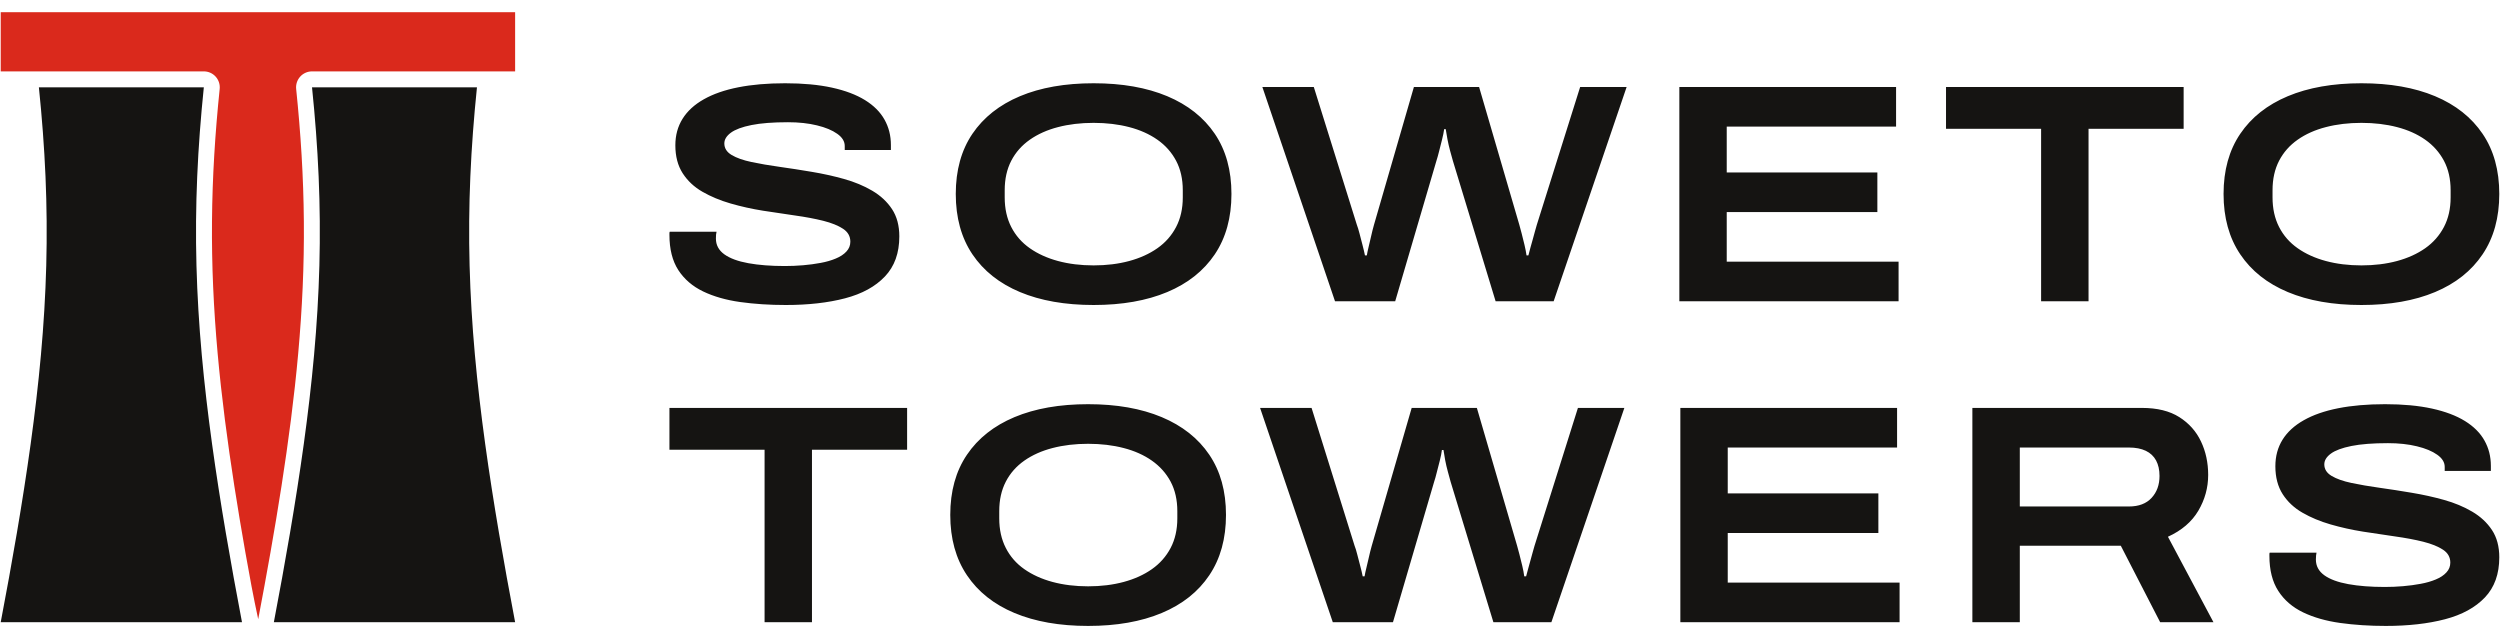
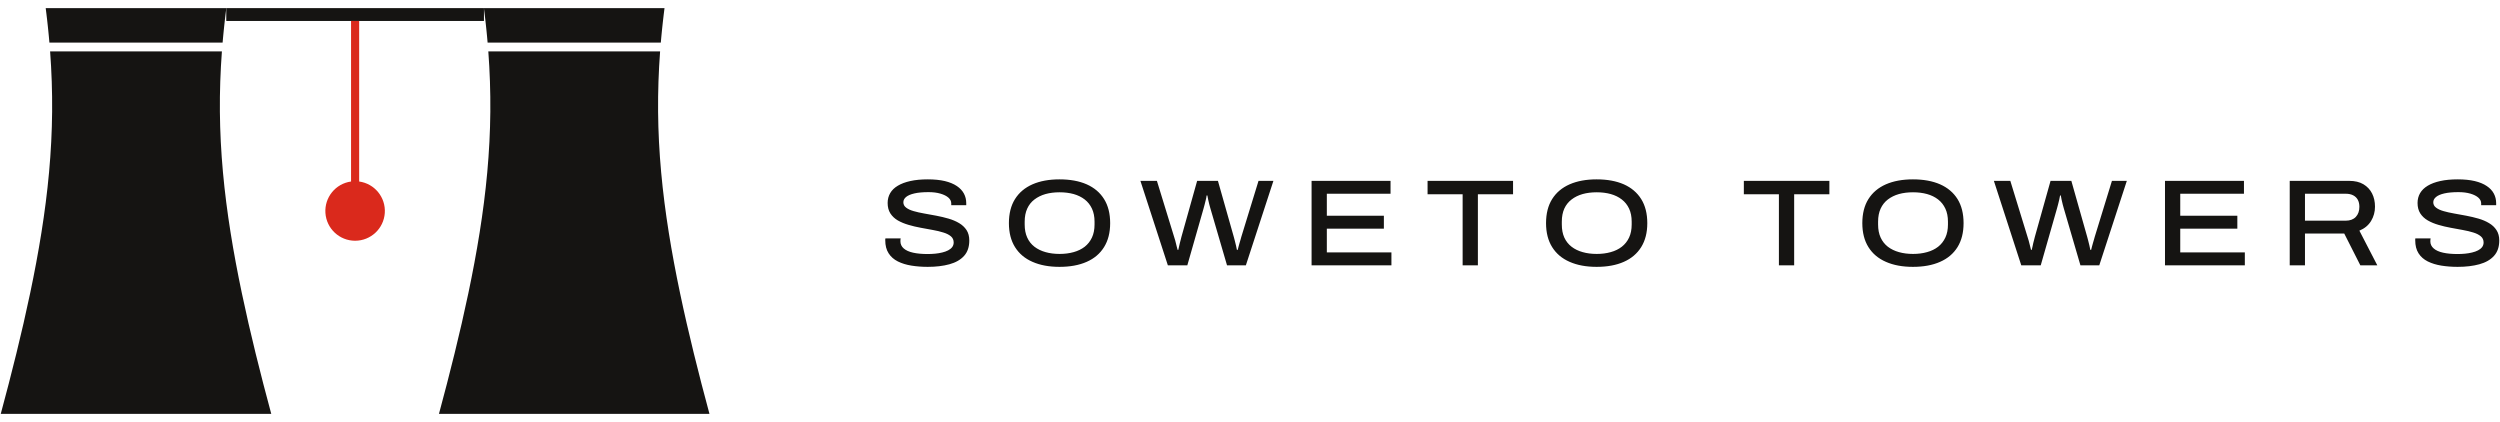
- <svg xmlns="http://www.w3.org/2000/svg" viewBox="0 -2.68 548.866 139.36" width="2195" height="557" role="img" aria-label="Soweto Towers">
+ <svg xmlns="http://www.w3.org/2000/svg" viewBox="0 -2.04 628.093 106.08" width="2512" height="424" role="img" aria-label="Soweto Towers">
  <g transform="translate(0 0)">
-     <path fill="#DA291C" d="M0 0 H113 V13 H68.383 A3.5 3.5 0 0 0 64.901 16.859 C65.402 21.71 65.806 26.555 66.093 31.395 C66.38 36.235 66.549 41.07 66.59 45.905 C66.631 50.739 66.543 55.573 66.332 60.41 C66.121 65.248 65.788 70.089 65.351 74.936 C64.915 79.783 64.375 84.636 63.756 89.495 C63.136 94.354 62.438 99.218 61.681 104.087 C60.923 108.956 60.108 113.83 59.25 118.706 C58.393 123.583 57.493 128.463 56.562 133.345 C55.507 128.463 54.607 123.583 53.75 118.706 C52.892 113.83 52.077 108.956 51.319 104.087 C50.562 99.218 49.864 94.354 49.244 89.495 C48.625 84.636 48.085 79.783 47.649 74.936 C47.212 70.089 46.879 65.248 46.668 60.41 C46.457 55.573 46.369 50.739 46.41 45.905 C46.451 41.07 46.62 36.235 46.907 31.395 C47.194 26.555 47.598 21.71 48.099 16.859 A3.5 3.5 0 0 0 44.617 13 H0Z" />
-     <path fill="#151412" d="M0 134 C1.244 127.472 2.435 120.944 3.544 114.417 C4.652 107.889 5.678 101.361 6.578 94.833 C7.477 88.306 8.249 81.778 8.837 75.25 C9.425 68.722 9.827 62.194 10.001 55.667 C10.174 49.139 10.118 42.611 9.837 36.083 C9.557 29.556 9.056 23.028 8.383 16.5 L44.617 16.5 C43.944 23.028 43.443 29.556 43.163 36.083 C42.882 42.611 42.826 49.139 42.999 55.667 C43.173 62.194 43.575 68.722 44.163 75.25 C44.751 81.778 45.523 88.306 46.422 94.833 C47.322 101.361 48.348 107.889 49.456 114.417 C50.565 120.944 51.756 127.472 53 134 Z" />
-     <path fill="#151412" d="M60 134 C61.244 127.472 62.435 120.944 63.544 114.417 C64.652 107.889 65.678 101.361 66.578 94.833 C67.477 88.306 68.249 81.778 68.837 75.25 C69.425 68.722 69.827 62.194 70.001 55.667 C70.174 49.139 70.118 42.611 69.837 36.083 C69.557 29.556 69.056 23.028 68.383 16.5 L104.617 16.5 C103.944 23.028 103.443 29.556 103.163 36.083 C102.882 42.611 102.826 49.139 102.999 55.667 C103.173 62.194 103.575 68.722 104.163 75.25 C104.751 81.778 105.523 88.306 106.422 94.833 C107.322 101.361 108.348 107.889 109.456 114.417 C110.565 120.944 111.756 127.472 113 134 Z" />
+     <path fill="#151412" d="M0 102 C1.367 96.938 2.683 91.876 3.925 86.813 C5.168 81.751 6.337 76.689 7.399 71.627 C8.462 66.564 9.418 61.502 10.223 56.44 C11.029 51.378 11.684 46.316 12.144 41.253 C12.604 36.191 12.868 31.129 12.913 26.067 C12.958 21.004 12.784 15.942 12.407 10.88 L55.593 10.88 C55.216 15.942 55.042 21.004 55.087 26.067 C55.132 31.129 55.396 36.191 55.856 41.253 C56.316 46.316 56.971 51.378 57.777 56.44 C58.582 61.502 59.538 66.564 60.601 71.627 C61.663 76.689 62.832 81.751 64.075 86.813 C65.317 91.876 66.633 96.938 68 102 Z" />
+     <path fill="#151412" d="M110.16 102 C111.527 96.938 112.843 91.876 114.085 86.813 C115.328 81.751 116.497 76.689 117.559 71.627 C118.622 66.564 119.578 61.502 120.383 56.44 C121.189 51.378 121.844 46.316 122.304 41.253 C122.764 36.191 123.028 31.129 123.073 26.067 C123.118 21.004 122.944 15.942 122.567 10.88 L165.753 10.88 C165.376 15.942 165.202 21.004 165.247 26.067 C165.292 31.129 165.556 36.191 166.016 41.253 C166.476 46.316 167.131 51.378 167.937 56.44 C168.742 61.502 169.698 66.564 170.761 71.627 C171.823 76.689 172.992 81.751 174.235 86.813 C175.477 91.876 176.793 96.938 178.16 102 Z" />
+     <path fill="#151412" d="M12.229 8.67 C12.188 8.188 12.145 7.707 12.1 7.225 C12.055 6.743 12.008 6.262 11.96 5.78 C11.911 5.298 11.861 4.817 11.809 4.335 C11.758 3.853 11.704 3.372 11.649 2.89 C11.594 2.408 11.537 1.927 11.479 1.445 C11.421 0.963 11.361 0.482 11.299 0 L56.701 0 C56.639 0.482 56.579 0.963 56.521 1.445 C56.463 1.927 56.406 2.408 56.351 2.89 C56.296 3.372 56.242 3.853 56.191 4.335 C56.139 4.817 56.089 5.298 56.04 5.78 C55.992 6.262 55.945 6.743 55.9 7.225 C55.855 7.707 55.812 8.188 55.771 8.67 Z" />
+     <path fill="#151412" d="M122.389 8.67 C122.348 8.188 122.305 7.707 122.26 7.225 C122.215 6.743 122.168 6.262 122.12 5.78 C122.071 5.298 122.021 4.817 121.969 4.335 C121.918 3.853 121.864 3.372 121.809 2.89 C121.754 2.408 121.697 1.927 121.639 1.445 C121.581 0.963 121.521 0.482 121.459 0 L166.861 0 C166.799 0.482 166.739 0.963 166.681 1.445 C166.623 1.927 166.566 2.408 166.511 2.89 C166.456 3.372 166.402 3.853 166.351 4.335 C166.299 4.817 166.249 5.298 166.2 5.78 C166.152 6.262 166.105 6.743 166.06 7.225 C166.015 7.707 165.972 8.188 165.931 8.67 Z" />
+     <path fill="#151412" d="M56.691 0 H121.469 V3.23 H56.691 Z" />
+     <path fill="#DA291C" d="M88.06 3.22 H90.1 V43.59 A7.48 7.48 0 1 1 88.06 43.59 Z" />
  </g>
-   <g transform="translate(142.858 63.5)">
-     <path fill="#151412" d="M29.6 0.82Q24.25 0.82 19.59 0.17Q14.94 -0.48 11.44 -2.16Q7.95 -3.84 5.99 -6.85Q4.04 -9.87 4.04 -14.59Q4.04 -14.73 4.04 -14.94Q4.04 -15.14 4.11 -15.28H14.39Q14.32 -15 14.28 -14.63Q14.25 -14.25 14.25 -13.77Q14.25 -11.65 16.1 -10.31Q17.95 -8.98 21.38 -8.36Q24.8 -7.74 29.39 -7.74Q31.38 -7.74 33.4 -7.91Q35.42 -8.08 37.27 -8.43Q39.12 -8.77 40.59 -9.39Q42.07 -10 42.92 -10.93Q43.78 -11.85 43.78 -13.09Q43.78 -14.87 42.17 -15.93Q40.56 -16.99 37.82 -17.68Q35.08 -18.36 31.65 -18.84Q28.23 -19.32 24.56 -19.9Q20.9 -20.49 17.47 -21.48Q14.05 -22.47 11.3 -24.05Q8.56 -25.62 6.95 -28.12Q5.34 -30.63 5.34 -34.26Q5.34 -37.55 6.92 -40.08Q8.5 -42.62 11.58 -44.36Q14.66 -46.11 19.15 -47Q23.64 -47.89 29.46 -47.89Q35.35 -47.89 39.74 -46.93Q44.12 -45.97 47 -44.19Q49.88 -42.41 51.28 -39.91Q52.69 -37.41 52.69 -34.33V-33.23H42.55V-34.12Q42.55 -35.63 40.9 -36.79Q39.26 -37.96 36.45 -38.64Q33.64 -39.33 30.08 -39.33Q25.14 -39.33 22.06 -38.71Q18.98 -38.09 17.54 -37.03Q16.1 -35.97 16.1 -34.67Q16.1 -33.09 17.71 -32.13Q19.32 -31.17 22.06 -30.59Q24.8 -30.01 28.23 -29.53Q31.65 -29.05 35.32 -28.43Q38.98 -27.82 42.41 -26.86Q45.84 -25.9 48.58 -24.29Q51.32 -22.68 52.93 -20.25Q54.54 -17.81 54.54 -14.25Q54.54 -8.77 51.38 -5.45Q48.23 -2.12 42.62 -0.65Q37 0.82 29.6 0.82Z M97.22 0.82Q87.83 0.82 81.05 -2.02Q74.27 -4.86 70.6 -10.31Q66.94 -15.76 66.94 -23.57Q66.94 -31.38 70.6 -36.79Q74.27 -42.2 81.05 -45.05Q87.83 -47.89 97.22 -47.89Q106.61 -47.89 113.39 -45.05Q120.17 -42.2 123.84 -36.79Q127.5 -31.38 127.5 -23.57Q127.5 -15.76 123.84 -10.31Q120.17 -4.86 113.39 -2.02Q106.61 0.82 97.22 0.82ZM97.22 -7.88Q101.47 -7.88 105.03 -8.84Q108.59 -9.8 111.23 -11.65Q113.87 -13.5 115.34 -16.31Q116.81 -19.12 116.81 -22.81V-24.39Q116.81 -28.09 115.34 -30.87Q113.87 -33.64 111.23 -35.49Q108.59 -37.34 105.03 -38.26Q101.47 -39.19 97.22 -39.19Q92.97 -39.19 89.41 -38.26Q85.85 -37.34 83.21 -35.49Q80.57 -33.64 79.13 -30.87Q77.69 -28.09 77.69 -24.39V-22.81Q77.69 -19.12 79.13 -16.31Q80.57 -13.5 83.21 -11.65Q85.85 -9.8 89.41 -8.84Q92.97 -7.88 97.22 -7.88Z M150.25 0 134.29 -47.07H145.59L155.05 -16.79Q155.32 -16.1 155.63 -14.9Q155.94 -13.7 156.28 -12.4Q156.62 -11.1 156.83 -10.07H157.24Q157.37 -10.89 157.61 -11.85Q157.85 -12.81 158.06 -13.77Q158.27 -14.73 158.47 -15.52Q158.68 -16.31 158.81 -16.79L167.58 -47.07H181.9L190.74 -16.79Q190.95 -16.1 191.25 -14.9Q191.56 -13.7 191.87 -12.4Q192.18 -11.1 192.32 -10.07H192.73Q192.93 -10.83 193.17 -11.75Q193.41 -12.67 193.69 -13.6Q193.96 -14.52 194.17 -15.35Q194.37 -16.17 194.58 -16.79L204.1 -47.07H214.31L198.28 0H185.53L176.15 -30.83Q175.87 -31.79 175.53 -33.06Q175.19 -34.33 174.95 -35.59Q174.71 -36.86 174.57 -37.82H174.23Q174.09 -36.79 173.75 -35.46Q173.41 -34.12 173.1 -32.89Q172.79 -31.65 172.52 -30.83L163.47 0Z M225.89 0V-47.07H273.5V-38.37H236.3V-28.3H269.39V-19.59H236.3V-8.7H274.05V0Z M305.36 0V-37.89H284.47V-47.07H336.67V-37.89H315.78V0Z M375.73 0.82Q366.34 0.82 359.56 -2.02Q352.77 -4.86 349.11 -10.31Q345.44 -15.76 345.44 -23.57Q345.44 -31.38 349.11 -36.79Q352.77 -42.2 359.56 -45.05Q366.34 -47.89 375.73 -47.89Q385.11 -47.89 391.9 -45.05Q398.68 -42.2 402.34 -36.79Q406.01 -31.38 406.01 -23.57Q406.01 -15.76 402.34 -10.31Q398.68 -4.86 391.9 -2.02Q385.11 0.82 375.73 0.82ZM375.73 -7.88Q379.97 -7.88 383.54 -8.84Q387.1 -9.8 389.74 -11.65Q392.37 -13.5 393.85 -16.31Q395.32 -19.12 395.32 -22.81V-24.39Q395.32 -28.09 393.85 -30.87Q392.37 -33.64 389.74 -35.49Q387.1 -37.34 383.54 -38.26Q379.97 -39.19 375.73 -39.19Q371.48 -39.19 367.92 -38.26Q364.35 -37.34 361.72 -35.49Q359.08 -33.64 357.64 -30.87Q356.2 -28.09 356.2 -24.39V-22.81Q356.2 -19.12 357.64 -16.31Q359.08 -13.5 361.72 -11.65Q364.35 -9.8 367.92 -8.84Q371.48 -7.88 375.73 -7.88Z" />
-   </g>
-   <g transform="translate(145.119 134)">
-     <path fill="#151412" d="M22.68 0V-37.89H1.78V-47.07H53.99V-37.89H33.09V0Z M93.75 0.82Q84.37 0.82 77.58 -2.02Q70.8 -4.86 67.14 -10.31Q63.47 -15.76 63.47 -23.57Q63.47 -31.38 67.14 -36.79Q70.8 -42.2 77.58 -45.05Q84.37 -47.89 93.75 -47.89Q103.14 -47.89 109.92 -45.05Q116.71 -42.2 120.37 -36.79Q124.04 -31.38 124.04 -23.57Q124.04 -15.76 120.37 -10.31Q116.71 -4.86 109.92 -2.02Q103.14 0.82 93.75 0.82ZM93.75 -7.88Q98 -7.88 101.56 -8.84Q105.13 -9.8 107.76 -11.65Q110.4 -13.5 111.88 -16.31Q113.35 -19.12 113.35 -22.81V-24.39Q113.35 -28.09 111.88 -30.87Q110.4 -33.64 107.76 -35.49Q105.13 -37.34 101.56 -38.26Q98 -39.19 93.75 -39.19Q89.51 -39.19 85.94 -38.26Q82.38 -37.34 79.74 -35.49Q77.1 -33.64 75.67 -30.87Q74.23 -28.09 74.23 -24.39V-22.81Q74.23 -19.12 75.67 -16.31Q77.1 -13.5 79.74 -11.65Q82.38 -9.8 85.94 -8.84Q89.51 -7.88 93.75 -7.88Z M147.5 0 131.53 -47.07H142.84L152.29 -16.79Q152.57 -16.1 152.87 -14.9Q153.18 -13.7 153.52 -12.4Q153.87 -11.1 154.07 -10.07H154.48Q154.62 -10.89 154.86 -11.85Q155.1 -12.81 155.31 -13.77Q155.51 -14.73 155.72 -15.52Q155.92 -16.31 156.06 -16.79L164.83 -47.07H179.15L187.99 -16.79Q188.19 -16.1 188.5 -14.9Q188.81 -13.7 189.12 -12.4Q189.43 -11.1 189.56 -10.07H189.97Q190.18 -10.83 190.42 -11.75Q190.66 -12.67 190.93 -13.6Q191.21 -14.52 191.41 -15.35Q191.62 -16.17 191.82 -16.79L201.35 -47.07H211.55L195.52 0H182.78L173.39 -30.83Q173.12 -31.79 172.78 -33.06Q172.43 -34.33 172.19 -35.59Q171.95 -36.86 171.82 -37.82H171.47Q171.34 -36.79 171 -35.46Q170.65 -34.12 170.34 -32.89Q170.04 -31.65 169.76 -30.83L160.72 0Z M223.85 0V-47.07H271.46V-38.37H234.26V-28.3H267.35V-19.59H234.26V-8.7H272.01V0Z M288 0V-47.07H325.27Q330.27 -47.07 333.46 -45.05Q336.65 -43.03 338.22 -39.7Q339.8 -36.38 339.8 -32.34Q339.8 -28.16 337.64 -24.49Q335.48 -20.83 330.96 -18.77L340.96 0H329.25L320.61 -16.79H298.42V0ZM298.42 -25.42H322.4Q325.62 -25.42 327.36 -27.3Q329.11 -29.19 329.11 -32.13Q329.11 -34.12 328.36 -35.52Q327.6 -36.93 326.1 -37.65Q324.59 -38.37 322.4 -38.37H298.42Z M378.81 0.82Q373.47 0.82 368.81 0.17Q364.15 -0.48 360.65 -2.16Q357.16 -3.84 355.21 -6.85Q353.25 -9.87 353.25 -14.59Q353.25 -14.73 353.25 -14.94Q353.25 -15.14 353.32 -15.28H363.6Q363.53 -15 363.5 -14.63Q363.46 -14.25 363.46 -13.77Q363.46 -11.65 365.31 -10.31Q367.16 -8.98 370.59 -8.36Q374.01 -7.74 378.6 -7.74Q380.59 -7.74 382.61 -7.91Q384.63 -8.08 386.48 -8.43Q388.33 -8.77 389.81 -9.39Q391.28 -10 392.13 -10.93Q392.99 -11.85 392.99 -13.09Q392.99 -14.87 391.38 -15.93Q389.77 -16.99 387.03 -17.68Q384.29 -18.36 380.86 -18.84Q377.44 -19.32 373.77 -19.9Q370.11 -20.49 366.68 -21.48Q363.26 -22.47 360.52 -24.05Q357.78 -25.62 356.17 -28.12Q354.56 -30.63 354.56 -34.26Q354.56 -37.55 356.13 -40.08Q357.71 -42.62 360.79 -44.36Q363.87 -46.11 368.36 -47Q372.85 -47.89 378.67 -47.89Q384.56 -47.89 388.95 -46.93Q393.33 -45.97 396.21 -44.19Q399.09 -42.41 400.49 -39.91Q401.9 -37.41 401.9 -34.33V-33.23H391.76V-34.12Q391.76 -35.63 390.11 -36.79Q388.47 -37.96 385.66 -38.64Q382.85 -39.33 379.29 -39.33Q374.36 -39.33 371.27 -38.71Q368.19 -38.09 366.75 -37.03Q365.31 -35.97 365.31 -34.67Q365.31 -33.09 366.92 -32.13Q368.53 -31.17 371.27 -30.59Q374.01 -30.01 377.44 -29.53Q380.86 -29.05 384.53 -28.43Q388.2 -27.82 391.62 -26.86Q395.05 -25.9 397.79 -24.29Q400.53 -22.68 402.14 -20.25Q403.75 -17.81 403.75 -14.25Q403.75 -8.77 400.6 -5.45Q397.44 -2.12 391.83 -0.65Q386.21 0.82 378.81 0.82Z" />
+   <g transform="translate(220.535 64.668) scale(1.3)">
+     <path fill="#151412" d="M9.61 0.29Q7.95 0.29 6.46 0.05Q4.97 -0.19 3.83 -0.76Q2.69 -1.33 2.05 -2.33Q1.4 -3.33 1.4 -4.85Q1.4 -4.95 1.4 -5.04Q1.4 -5.14 1.43 -5.21H4.38Q4.35 -5.11 4.34 -4.97Q4.33 -4.83 4.33 -4.66Q4.33 -3.83 4.97 -3.27Q5.61 -2.71 6.79 -2.45Q7.97 -2.19 9.59 -2.19Q10.32 -2.19 11.05 -2.26Q11.78 -2.33 12.42 -2.49Q13.06 -2.64 13.56 -2.9Q14.06 -3.16 14.35 -3.54Q14.63 -3.93 14.63 -4.42Q14.63 -5.16 14.1 -5.61Q13.56 -6.07 12.64 -6.35Q11.73 -6.64 10.6 -6.84Q9.47 -7.04 8.26 -7.27Q7.04 -7.49 5.9 -7.83Q4.76 -8.16 3.84 -8.68Q2.93 -9.21 2.39 -10.04Q1.86 -10.87 1.86 -12.06Q1.86 -13.13 2.36 -13.98Q2.85 -14.82 3.83 -15.4Q4.81 -15.99 6.26 -16.31Q7.71 -16.63 9.63 -16.63Q11.51 -16.63 12.92 -16.3Q14.32 -15.96 15.24 -15.34Q16.15 -14.73 16.61 -13.88Q17.06 -13.04 17.06 -12.01V-11.63H14.16V-11.99Q14.16 -12.61 13.61 -13.1Q13.06 -13.58 12.07 -13.87Q11.09 -14.16 9.78 -14.16Q8.11 -14.16 7.03 -13.91Q5.95 -13.66 5.42 -13.22Q4.9 -12.78 4.9 -12.2Q4.9 -11.56 5.44 -11.16Q5.97 -10.75 6.88 -10.49Q7.78 -10.23 8.92 -10.03Q10.06 -9.83 11.28 -9.6Q12.49 -9.37 13.63 -9.04Q14.77 -8.71 15.68 -8.17Q16.58 -7.64 17.12 -6.82Q17.65 -6 17.65 -4.81Q17.65 -2.95 16.64 -1.83Q15.63 -0.71 13.81 -0.21Q11.99 0.29 9.61 0.29Z M35.09 0.29Q32.07 0.29 29.87 -0.68Q27.67 -1.64 26.49 -3.53Q25.31 -5.42 25.31 -8.16Q25.31 -10.94 26.49 -12.82Q27.67 -14.7 29.87 -15.67Q32.07 -16.63 35.09 -16.63Q38.16 -16.63 40.35 -15.67Q42.54 -14.7 43.71 -12.82Q44.89 -10.94 44.89 -8.16Q44.89 -5.42 43.71 -3.53Q42.54 -1.64 40.35 -0.68Q38.16 0.29 35.09 0.29ZM35.11 -2.21Q36.59 -2.21 37.83 -2.56Q39.06 -2.9 39.97 -3.6Q40.87 -4.31 41.37 -5.38Q41.87 -6.45 41.87 -7.9V-8.45Q41.87 -9.9 41.37 -10.97Q40.87 -12.04 39.97 -12.74Q39.06 -13.44 37.83 -13.79Q36.59 -14.13 35.11 -14.13Q33.62 -14.13 32.39 -13.79Q31.17 -13.44 30.25 -12.74Q29.33 -12.04 28.85 -10.97Q28.36 -9.9 28.36 -8.45V-7.9Q28.36 -6.45 28.85 -5.38Q29.33 -4.31 30.25 -3.6Q31.17 -2.9 32.39 -2.56Q33.62 -2.21 35.11 -2.21Z M56.05 0 50.74 -16.34H53.93L57.26 -5.5Q57.36 -5.23 57.48 -4.78Q57.6 -4.33 57.71 -3.85Q57.83 -3.38 57.93 -3H58.07Q58.14 -3.28 58.21 -3.63Q58.29 -3.97 58.37 -4.33Q58.45 -4.69 58.54 -4.98Q58.62 -5.28 58.67 -5.5L61.71 -16.34H65.73L68.8 -5.5Q68.87 -5.23 68.99 -4.78Q69.11 -4.33 69.22 -3.85Q69.32 -3.38 69.4 -3H69.56Q69.63 -3.28 69.72 -3.63Q69.8 -3.97 69.91 -4.32Q70.01 -4.66 70.1 -4.96Q70.18 -5.26 70.25 -5.5L73.58 -16.34H76.46L71.13 0H67.49L64.28 -10.99Q64.19 -11.3 64.07 -11.75Q63.95 -12.2 63.85 -12.68Q63.76 -13.16 63.69 -13.51H63.54Q63.5 -13.13 63.38 -12.66Q63.26 -12.18 63.15 -11.73Q63.04 -11.28 62.95 -10.99L59.81 0Z M83.84 0V-16.34H99.11V-13.85H86.79V-9.59H97.82V-7.09H86.79V-2.5H99.28V0Z M113.05 0V-13.75H106.27V-16.34H122.8V-13.75H116V0Z M138.96 0.29Q135.94 0.29 133.74 -0.68Q131.54 -1.64 130.36 -3.53Q129.18 -5.42 129.18 -8.16Q129.18 -10.94 130.36 -12.82Q131.54 -14.7 133.74 -15.67Q135.94 -16.63 138.96 -16.63Q142.03 -16.63 144.22 -15.67Q146.4 -14.7 147.58 -12.82Q148.76 -10.94 148.76 -8.16Q148.76 -5.42 147.58 -3.53Q146.4 -1.64 144.22 -0.68Q142.03 0.29 138.96 0.29ZM138.98 -2.21Q140.46 -2.21 141.69 -2.56Q142.93 -2.9 143.83 -3.6Q144.74 -4.31 145.24 -5.38Q145.74 -6.45 145.74 -7.9V-8.45Q145.74 -9.9 145.24 -10.97Q144.74 -12.04 143.83 -12.74Q142.93 -13.44 141.69 -13.79Q140.46 -14.13 138.98 -14.13Q137.48 -14.13 136.26 -13.79Q135.03 -13.44 134.12 -12.74Q133.2 -12.04 132.71 -10.97Q132.23 -9.9 132.23 -8.45V-7.9Q132.23 -6.45 132.71 -5.38Q133.2 -4.31 134.12 -3.6Q135.03 -2.9 136.26 -2.56Q137.48 -2.21 138.98 -2.21Z M174.21 0V-13.75H167.43V-16.34H183.97V-13.75H177.16V0Z M200.12 0.29Q197.1 0.29 194.9 -0.68Q192.7 -1.64 191.52 -3.53Q190.34 -5.42 190.34 -8.16Q190.34 -10.94 191.52 -12.82Q192.7 -14.7 194.9 -15.67Q197.1 -16.63 200.12 -16.63Q203.19 -16.63 205.38 -15.67Q207.57 -14.7 208.75 -12.82Q209.92 -10.94 209.92 -8.16Q209.92 -5.42 208.75 -3.53Q207.57 -1.64 205.38 -0.68Q203.19 0.29 200.12 0.29ZM200.15 -2.21Q201.62 -2.21 202.86 -2.56Q204.1 -2.9 205 -3.6Q205.9 -4.31 206.4 -5.38Q206.9 -6.45 206.9 -7.9V-8.45Q206.9 -9.9 206.4 -10.97Q205.9 -12.04 205 -12.74Q204.1 -13.44 202.86 -13.79Q201.62 -14.13 200.15 -14.13Q198.65 -14.13 197.42 -13.79Q196.2 -13.44 195.28 -12.74Q194.37 -12.04 193.88 -10.97Q193.39 -9.9 193.39 -8.45V-7.9Q193.39 -6.45 193.88 -5.38Q194.37 -4.31 195.28 -3.6Q196.2 -2.9 197.42 -2.56Q198.65 -2.21 200.15 -2.21Z M221.08 0 215.78 -16.34H218.96L222.29 -5.5Q222.39 -5.23 222.51 -4.78Q222.63 -4.33 222.75 -3.85Q222.87 -3.38 222.96 -3H223.1Q223.17 -3.28 223.25 -3.63Q223.32 -3.97 223.4 -4.33Q223.48 -4.69 223.57 -4.98Q223.65 -5.28 223.7 -5.5L226.74 -16.34H230.76L233.83 -5.5Q233.9 -5.23 234.02 -4.78Q234.14 -4.33 234.25 -3.85Q234.36 -3.38 234.43 -3H234.59Q234.67 -3.28 234.75 -3.63Q234.83 -3.97 234.94 -4.32Q235.05 -4.66 235.13 -4.96Q235.21 -5.26 235.28 -5.5L238.61 -16.34H241.49L236.16 0H232.52L229.31 -10.99Q229.22 -11.3 229.1 -11.75Q228.98 -12.2 228.88 -12.68Q228.79 -13.16 228.72 -13.51H228.58Q228.53 -13.13 228.41 -12.66Q228.29 -12.18 228.18 -11.73Q228.08 -11.28 227.98 -10.99L224.84 0Z M248.87 0V-16.34H264.14V-13.85H251.82V-9.59H262.86V-7.09H251.82V-2.5H264.31V0Z M272.99 0V-16.34H284.46Q286.15 -16.34 287.25 -15.68Q288.36 -15.01 288.92 -13.89Q289.48 -12.78 289.48 -11.35Q289.48 -9.83 288.72 -8.58Q287.96 -7.33 286.46 -6.71L289.93 0H286.65L283.53 -6.16H275.94V0ZM275.94 -8.64H283.82Q285.08 -8.64 285.77 -9.37Q286.46 -10.11 286.46 -11.32Q286.46 -12.11 286.16 -12.67Q285.86 -13.23 285.27 -13.54Q284.67 -13.85 283.82 -13.85H275.94Z M305.46 0.29Q303.8 0.29 302.31 0.05Q300.83 -0.19 299.68 -0.76Q298.54 -1.33 297.9 -2.33Q297.26 -3.33 297.26 -4.85Q297.26 -4.95 297.26 -5.04Q297.26 -5.14 297.28 -5.21H300.23Q300.21 -5.11 300.2 -4.97Q300.18 -4.83 300.18 -4.66Q300.18 -3.83 300.83 -3.27Q301.47 -2.71 302.65 -2.45Q303.82 -2.19 305.44 -2.19Q306.18 -2.19 306.9 -2.26Q307.63 -2.33 308.27 -2.49Q308.91 -2.64 309.41 -2.9Q309.91 -3.16 310.2 -3.54Q310.48 -3.93 310.48 -4.42Q310.48 -5.16 309.95 -5.61Q309.41 -6.07 308.5 -6.35Q307.58 -6.64 306.45 -6.84Q305.32 -7.04 304.11 -7.27Q302.9 -7.49 301.75 -7.83Q300.61 -8.16 299.7 -8.68Q298.78 -9.21 298.24 -10.04Q297.71 -10.87 297.71 -12.06Q297.71 -13.13 298.21 -13.98Q298.71 -14.82 299.68 -15.4Q300.66 -15.99 302.11 -16.31Q303.56 -16.63 305.49 -16.63Q307.37 -16.63 308.77 -16.3Q310.18 -15.96 311.09 -15.34Q312.01 -14.73 312.46 -13.88Q312.91 -13.04 312.91 -12.01V-11.63H310.01V-11.99Q310.01 -12.61 309.46 -13.1Q308.91 -13.58 307.93 -13.87Q306.94 -14.16 305.63 -14.16Q303.97 -14.16 302.88 -13.91Q301.8 -13.66 301.28 -13.22Q300.75 -12.78 300.75 -12.2Q300.75 -11.56 301.29 -11.16Q301.82 -10.75 302.73 -10.49Q303.63 -10.23 304.77 -10.03Q305.92 -9.83 307.13 -9.6Q308.34 -9.37 309.49 -9.04Q310.63 -8.71 311.53 -8.17Q312.44 -7.64 312.97 -6.82Q313.51 -6 313.51 -4.81Q313.51 -2.95 312.49 -1.83Q311.48 -0.71 309.66 -0.21Q307.84 0.29 305.46 0.29Z" />
  </g>
</svg>
